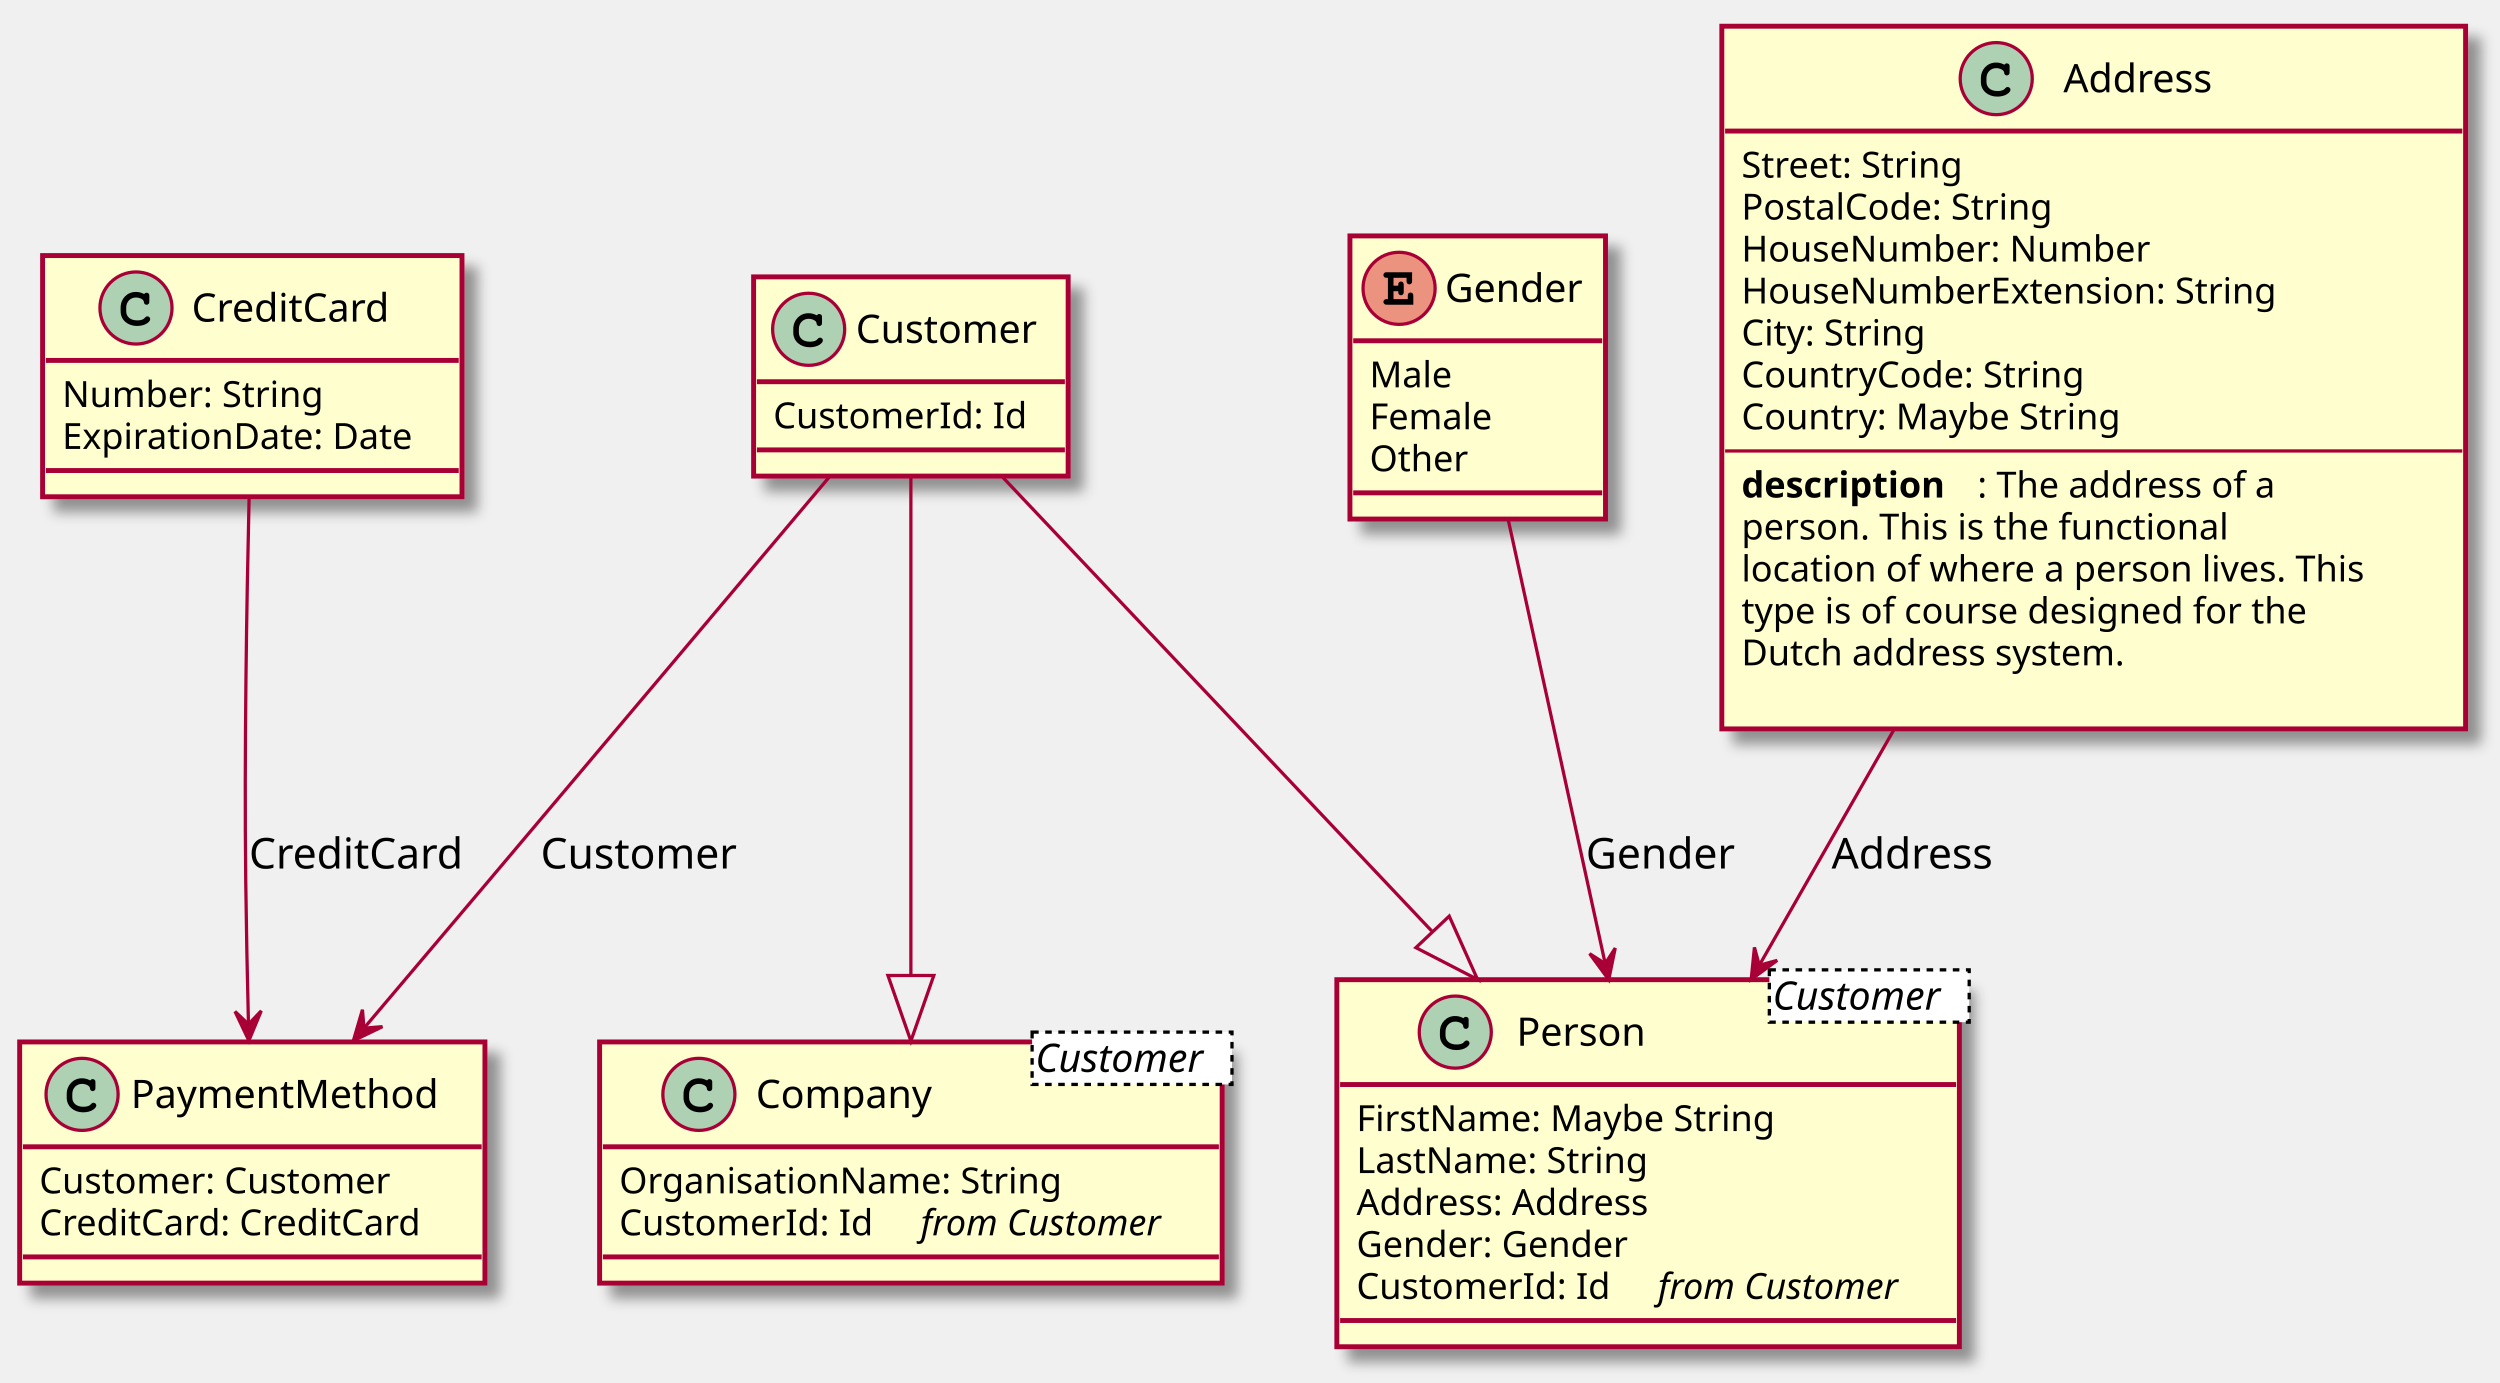
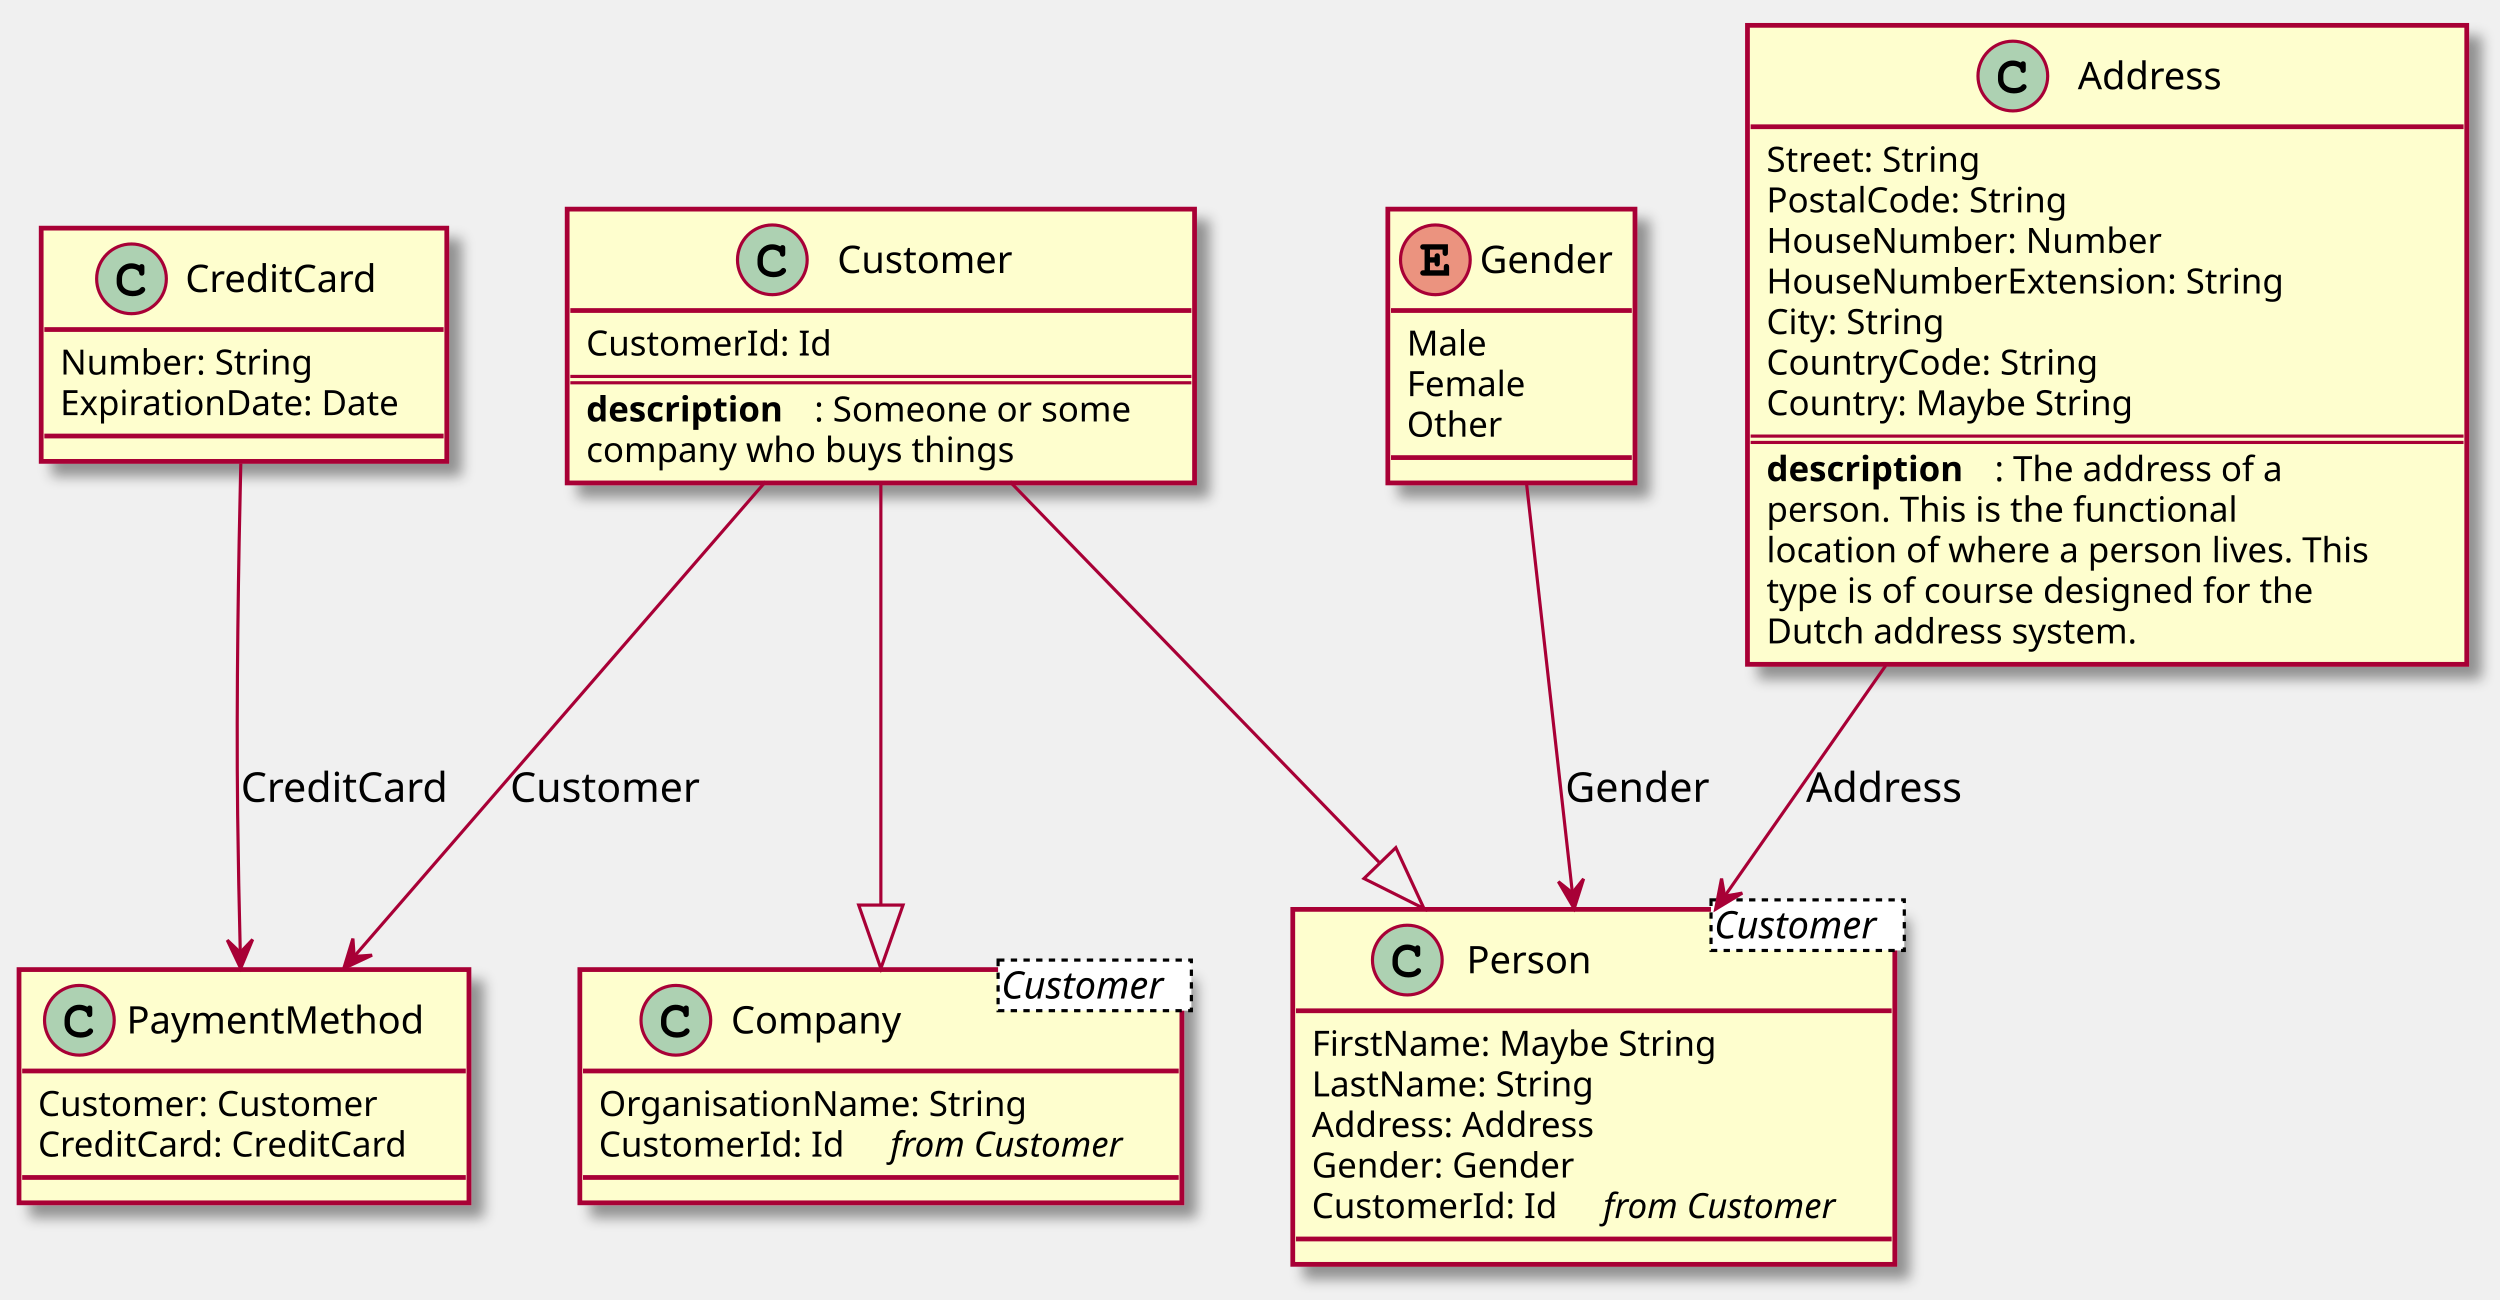
- <svg xmlns="http://www.w3.org/2000/svg" contentScriptType="application/ecmascript" contentStyleType="text/css" height="422px" preserveAspectRatio="none" style="width:763px;height:422px;" version="1.1" viewBox="0 0 763 422" width="763px" zoomAndPan="magnify">
+ <svg xmlns="http://www.w3.org/2000/svg" contentScriptType="application/ecmascript" contentStyleType="text/css" height="410px" preserveAspectRatio="none" style="width:789px;height:410px;" version="1.1" viewBox="0 0 789 410" width="789px" zoomAndPan="magnify">
  <defs>
-     <filter height="300%" id="f1074b01felqfe" width="300%" x="-1" y="-1">
+     <filter height="300%" id="fltn0k43tp52f" width="300%" x="-1" y="-1">
      <feGaussianBlur result="blurOut" stdDeviation="2.0" />
      <feColorMatrix in="blurOut" result="blurOut2" type="matrix" values="0 0 0 0 0 0 0 0 0 0 0 0 0 0 0 0 0 0 .4 0" />
      <feOffset dx="4.0" dy="4.0" in="blurOut2" result="blurOut3" />
      <feBlend in="SourceGraphic" in2="blurOut3" mode="normal" />
    </filter>
  </defs>
  <g>
-     <rect fill="#FEFECE" filter="url(#f1074b01felqfe)" height="73.609" id="CreditCard" style="stroke: #A80036; stroke-width: 1.5;" width="128" x="13" y="78" />
-     <ellipse cx="41.5" cy="94" fill="#ADD1B2" rx="11" ry="11" style="stroke: #A80036; stroke-width: 1.0;" />
-     <path d="M43.844,89.672 L44.016,89.75 C44.234,89.438 44.438,89.344 44.734,89.344 C45.031,89.344 45.312,89.484 45.469,89.75 C45.562,89.906 45.578,90.031 45.578,90.469 L45.578,91.891 C45.578,92.312 45.547,92.5 45.438,92.656 C45.266,92.875 45,93.016 44.734,93.016 C44.516,93.016 44.281,92.906 44.141,92.766 C44,92.641 43.969,92.516 43.906,92.109 C43.812,91.703 43.641,91.484 43.156,91.203 C42.688,90.953 42.078,90.797 41.5,90.797 C39.766,90.797 38.516,92.109 38.516,93.891 L38.516,94.984 C38.516,96.688 39.812,97.781 41.859,97.781 C42.625,97.781 43.312,97.656 43.734,97.391 C43.922,97.297 43.922,97.297 44.375,96.812 C44.562,96.625 44.766,96.547 44.984,96.547 C45.453,96.547 45.844,96.938 45.844,97.391 C45.844,97.781 45.516,98.234 44.938,98.641 C44.188,99.188 43.031,99.484 41.812,99.484 C38.922,99.484 36.812,97.594 36.812,95.016 L36.812,93.891 C36.812,91.172 38.812,89.094 41.438,89.094 C42.312,89.094 42.906,89.234 43.844,89.672 Z " />
-     <text fill="#000000" font-family="sans-serif" font-size="12" lengthAdjust="spacingAndGlyphs" textLength="66" x="58.5" y="98.154">CreditCard</text>
-     <line style="stroke: #A80036; stroke-width: 1.5;" x1="14" x2="140" y1="110" y2="110" />
-     <text fill="#000000" font-family="sans-serif" font-size="11" lengthAdjust="spacingAndGlyphs" textLength="87" x="19" y="124.21">Number: String</text>
-     <text fill="#000000" font-family="sans-serif" font-size="11" lengthAdjust="spacingAndGlyphs" textLength="116" x="19" y="137.015">ExpirationDate: Date</text>
-     <line style="stroke: #A80036; stroke-width: 1.5;" x1="14" x2="140" y1="143.609" y2="143.609" />
-     <rect fill="#FEFECE" filter="url(#f1074b01felqfe)" height="86.414" id="Gender" style="stroke: #A80036; stroke-width: 1.5;" width="78" x="412" y="72" />
-     <ellipse cx="427" cy="88" fill="#EB937F" rx="11" ry="11" style="stroke: #A80036; stroke-width: 1.0;" />
-     <path d="M425.297,88.875 L425.297,91.297 L429.656,91.297 L429.656,90.422 C429.656,89.938 429.688,89.797 429.797,89.641 C429.969,89.391 430.234,89.281 430.5,89.281 C430.781,89.281 431.062,89.438 431.234,89.688 C431.312,89.844 431.344,89.984 431.344,90.422 L431.344,93 L423.344,93 C422.953,93 422.719,92.953 422.578,92.828 C422.359,92.672 422.219,92.422 422.219,92.156 C422.219,91.859 422.375,91.594 422.625,91.422 C422.781,91.312 422.938,91.297 423.344,91.297 L423.594,91.297 L423.594,84.781 L423.344,84.781 C422.922,84.781 422.734,84.75 422.578,84.641 C422.359,84.469 422.219,84.219 422.219,83.938 C422.219,83.656 422.375,83.359 422.625,83.203 C422.781,83.109 422.906,83.094 423.344,83.094 L430.969,83.094 L430.969,85.641 C430.969,86.109 430.938,86.25 430.828,86.422 C430.656,86.641 430.391,86.781 430.125,86.781 C429.844,86.781 429.562,86.625 429.391,86.375 C429.312,86.219 429.281,86.047 429.281,85.641 L429.281,84.781 L425.297,84.781 L425.297,87.188 L426.75,87.188 L426.75,87.062 C426.75,86.609 426.781,86.453 426.891,86.281 C427.062,86.062 427.328,85.922 427.578,85.922 C428.031,85.922 428.344,86.234 428.406,86.703 C428.422,86.859 428.422,86.906 428.422,87.062 L428.422,88.984 C428.422,89.438 428.391,89.594 428.266,89.75 C428.109,89.969 427.844,90.109 427.594,90.109 C427.297,90.109 427.016,89.953 426.859,89.703 C426.781,89.547 426.75,89.391 426.75,88.984 L426.75,88.875 Z " />
-     <text fill="#000000" font-family="sans-serif" font-size="12" lengthAdjust="spacingAndGlyphs" textLength="46" x="441" y="92.154">Gender</text>
-     <line style="stroke: #A80036; stroke-width: 1.5;" x1="413" x2="489" y1="104" y2="104" />
-     <text fill="#000000" font-family="sans-serif" font-size="11" lengthAdjust="spacingAndGlyphs" textLength="26" x="418" y="118.21">Male</text>
-     <text fill="#000000" font-family="sans-serif" font-size="11" lengthAdjust="spacingAndGlyphs" textLength="41" x="418" y="131.015">Female</text>
-     <text fill="#000000" font-family="sans-serif" font-size="11" lengthAdjust="spacingAndGlyphs" textLength="32" x="418" y="143.82">Other</text>
-     <line style="stroke: #A80036; stroke-width: 1.5;" x1="413" x2="489" y1="150.414" y2="150.414" />
-     <rect fill="#FEFECE" filter="url(#f1074b01felqfe)" height="214.461" id="Address" style="stroke: #A80036; stroke-width: 1.5;" width="227" x="525.5" y="8" />
-     <ellipse cx="609.25" cy="24" fill="#ADD1B2" rx="11" ry="11" style="stroke: #A80036; stroke-width: 1.0;" />
-     <path d="M611.594,19.672 L611.766,19.75 C611.984,19.438 612.188,19.344 612.484,19.344 C612.781,19.344 613.062,19.484 613.219,19.75 C613.312,19.906 613.328,20.031 613.328,20.469 L613.328,21.891 C613.328,22.312 613.297,22.5 613.188,22.656 C613.016,22.875 612.75,23.016 612.484,23.016 C612.266,23.016 612.031,22.906 611.891,22.766 C611.75,22.641 611.719,22.516 611.656,22.109 C611.562,21.703 611.391,21.484 610.906,21.203 C610.438,20.953 609.828,20.797 609.25,20.797 C607.516,20.797 606.266,22.109 606.266,23.891 L606.266,24.984 C606.266,26.688 607.562,27.781 609.609,27.781 C610.375,27.781 611.062,27.656 611.484,27.391 C611.672,27.297 611.672,27.297 612.125,26.812 C612.312,26.625 612.516,26.547 612.734,26.547 C613.203,26.547 613.594,26.938 613.594,27.391 C613.594,27.781 613.266,28.234 612.688,28.641 C611.938,29.188 610.781,29.484 609.562,29.484 C606.672,29.484 604.562,27.594 604.562,25.016 L604.562,23.891 C604.562,21.172 606.562,19.094 609.188,19.094 C610.062,19.094 610.656,19.234 611.594,19.672 Z " />
-     <text fill="#000000" font-family="sans-serif" font-size="12" lengthAdjust="spacingAndGlyphs" textLength="51" x="629.75" y="28.154">Address</text>
-     <line style="stroke: #A80036; stroke-width: 1.5;" x1="526.5" x2="751.5" y1="40" y2="40" />
-     <text fill="#000000" font-family="sans-serif" font-size="11" lengthAdjust="spacingAndGlyphs" textLength="77" x="531.5" y="54.21">Street: String</text>
-     <text fill="#000000" font-family="sans-serif" font-size="11" lengthAdjust="spacingAndGlyphs" textLength="106" x="531.5" y="67.015">PostalCode: String</text>
-     <text fill="#000000" font-family="sans-serif" font-size="11" lengthAdjust="spacingAndGlyphs" textLength="134" x="531.5" y="79.82">HouseNumber: Number</text>
-     <text fill="#000000" font-family="sans-serif" font-size="11" lengthAdjust="spacingAndGlyphs" textLength="178" x="531.5" y="92.624">HouseNumberExtension: String</text>
-     <text fill="#000000" font-family="sans-serif" font-size="11" lengthAdjust="spacingAndGlyphs" textLength="63" x="531.5" y="105.429">City: String</text>
-     <text fill="#000000" font-family="sans-serif" font-size="11" lengthAdjust="spacingAndGlyphs" textLength="115" x="531.5" y="118.234">CountryCode: String</text>
-     <text fill="#000000" font-family="sans-serif" font-size="11" lengthAdjust="spacingAndGlyphs" textLength="126" x="531.5" y="131.039">Country: Maybe String</text>
-     <line style="stroke: #A80036; stroke-width: 1.0;" x1="526.5" x2="751.5" y1="137.633" y2="137.633" />
-     <text fill="#000000" font-family="sans-serif" font-size="11" font-weight="bold" lengthAdjust="spacingAndGlyphs" textLength="72" x="531.5" y="151.843">description</text>
-     <text fill="#000000" font-family="sans-serif" font-size="11" lengthAdjust="spacingAndGlyphs" textLength="106" x="603.5" y="151.843">: The address of a</text>
-     <text fill="#000000" font-family="sans-serif" font-size="11" lengthAdjust="spacingAndGlyphs" textLength="167" x="531.5" y="164.648">person. This is the functional</text>
-     <text fill="#000000" font-family="sans-serif" font-size="11" lengthAdjust="spacingAndGlyphs" textLength="215" x="531.5" y="177.453">location of where a person lives. This</text>
-     <text fill="#000000" font-family="sans-serif" font-size="11" lengthAdjust="spacingAndGlyphs" textLength="194" x="531.5" y="190.257">type is of course designed for the</text>
-     <text fill="#000000" font-family="sans-serif" font-size="11" lengthAdjust="spacingAndGlyphs" textLength="133" x="531.5" y="203.062">Dutch address system.</text>
-     <text fill="#000000" font-family="sans-serif" font-size="11" lengthAdjust="spacingAndGlyphs" textLength="0" x="535.5" y="215.867" />
-     <rect fill="#FEFECE" filter="url(#f1074b01felqfe)" height="112.023" id="Person" style="stroke: #A80036; stroke-width: 1.5;" width="190" x="408" y="299" />
-     <ellipse cx="444.15" cy="315" fill="#ADD1B2" rx="11" ry="11" style="stroke: #A80036; stroke-width: 1.0;" />
-     <path d="M446.494,310.672 L446.666,310.75 C446.884,310.438 447.087,310.344 447.384,310.344 C447.681,310.344 447.962,310.484 448.119,310.75 C448.212,310.906 448.228,311.031 448.228,311.469 L448.228,312.891 C448.228,313.312 448.197,313.5 448.087,313.656 C447.916,313.875 447.65,314.016 447.384,314.016 C447.166,314.016 446.931,313.906 446.791,313.766 C446.65,313.641 446.619,313.516 446.556,313.109 C446.462,312.703 446.291,312.484 445.806,312.203 C445.337,311.953 444.728,311.797 444.15,311.797 C442.416,311.797 441.166,313.109 441.166,314.891 L441.166,315.984 C441.166,317.688 442.462,318.781 444.509,318.781 C445.275,318.781 445.962,318.656 446.384,318.391 C446.572,318.297 446.572,318.297 447.025,317.812 C447.212,317.625 447.416,317.547 447.634,317.547 C448.103,317.547 448.494,317.938 448.494,318.391 C448.494,318.781 448.166,319.234 447.587,319.641 C446.837,320.188 445.681,320.484 444.462,320.484 C441.572,320.484 439.462,318.594 439.462,316.016 L439.462,314.891 C439.462,312.172 441.462,310.094 444.087,310.094 C444.962,310.094 445.556,310.234 446.494,310.672 Z " />
-     <text fill="#000000" font-family="sans-serif" font-size="12" lengthAdjust="spacingAndGlyphs" textLength="44" x="462.85" y="319.154">Person</text>
-     <rect fill="#FFFFFF" height="15.969" style="stroke: #000000; stroke-width: 1.0; stroke-dasharray: 2.0,2.0;" width="61" x="540" y="296" />
-     <text fill="#000000" font-family="sans-serif" font-size="12" font-style="italic" lengthAdjust="spacingAndGlyphs" textLength="59" x="541" y="308.139">Customer</text>
-     <line style="stroke: #A80036; stroke-width: 1.5;" x1="409" x2="597" y1="331" y2="331" />
-     <text fill="#000000" font-family="sans-serif" font-size="11" lengthAdjust="spacingAndGlyphs" textLength="140" x="414" y="345.21">FirstName: Maybe String</text>
-     <text fill="#000000" font-family="sans-serif" font-size="11" lengthAdjust="spacingAndGlyphs" textLength="99" x="414" y="358.015">LastName: String</text>
-     <text fill="#000000" font-family="sans-serif" font-size="11" lengthAdjust="spacingAndGlyphs" textLength="102" x="414" y="370.82">Address: Address</text>
-     <text fill="#000000" font-family="sans-serif" font-size="11" lengthAdjust="spacingAndGlyphs" textLength="92" x="414" y="383.625">Gender: Gender</text>
-     <text fill="#000000" font-family="sans-serif" font-size="11" lengthAdjust="spacingAndGlyphs" textLength="84" x="414" y="396.429">CustomerId: Id</text>
-     <text fill="#000000" font-family="sans-serif" font-size="11" font-style="italic" lengthAdjust="spacingAndGlyphs" textLength="86" x="506" y="396.429">from Customer</text>
-     <line style="stroke: #A80036; stroke-width: 1.5;" x1="409" x2="597" y1="403.023" y2="403.023" />
-     <rect fill="#FEFECE" filter="url(#f1074b01felqfe)" height="60.805" id="Customer" style="stroke: #A80036; stroke-width: 1.5;" width="96" x="230" y="84.5" />
-     <ellipse cx="246.8" cy="100.5" fill="#ADD1B2" rx="11" ry="11" style="stroke: #A80036; stroke-width: 1.0;" />
-     <path d="M249.144,96.172 L249.316,96.25 C249.534,95.938 249.738,95.844 250.034,95.844 C250.331,95.844 250.613,95.984 250.769,96.25 C250.863,96.406 250.878,96.531 250.878,96.969 L250.878,98.391 C250.878,98.812 250.847,99 250.738,99.156 C250.566,99.375 250.3,99.516 250.034,99.516 C249.816,99.516 249.581,99.406 249.441,99.266 C249.3,99.141 249.269,99.016 249.206,98.609 C249.113,98.203 248.941,97.984 248.456,97.703 C247.988,97.453 247.378,97.297 246.8,97.297 C245.066,97.297 243.816,98.609 243.816,100.391 L243.816,101.484 C243.816,103.188 245.113,104.281 247.159,104.281 C247.925,104.281 248.613,104.156 249.034,103.891 C249.222,103.797 249.222,103.797 249.675,103.312 C249.863,103.125 250.066,103.047 250.284,103.047 C250.753,103.047 251.144,103.438 251.144,103.891 C251.144,104.281 250.816,104.734 250.238,105.141 C249.488,105.688 248.331,105.984 247.113,105.984 C244.222,105.984 242.113,104.094 242.113,101.516 L242.113,100.391 C242.113,97.672 244.113,95.594 246.738,95.594 C247.613,95.594 248.206,95.734 249.144,96.172 Z " />
-     <text fill="#000000" font-family="sans-serif" font-size="12" lengthAdjust="spacingAndGlyphs" textLength="60" x="261.2" y="104.654">Customer</text>
-     <line style="stroke: #A80036; stroke-width: 1.5;" x1="231" x2="325" y1="116.5" y2="116.5" />
-     <text fill="#000000" font-family="sans-serif" font-size="11" lengthAdjust="spacingAndGlyphs" textLength="84" x="236" y="130.71">CustomerId: Id</text>
-     <line style="stroke: #A80036; stroke-width: 1.5;" x1="231" x2="325" y1="137.305" y2="137.305" />
-     <rect fill="#FEFECE" filter="url(#f1074b01felqfe)" height="73.609" id="PaymentMethod" style="stroke: #A80036; stroke-width: 1.5;" width="142" x="6" y="318" />
-     <ellipse cx="25.05" cy="334" fill="#ADD1B2" rx="11" ry="11" style="stroke: #A80036; stroke-width: 1.0;" />
-     <path d="M27.394,329.672 L27.566,329.75 C27.784,329.438 27.988,329.344 28.284,329.344 C28.581,329.344 28.863,329.484 29.019,329.75 C29.113,329.906 29.128,330.031 29.128,330.469 L29.128,331.891 C29.128,332.312 29.097,332.5 28.988,332.656 C28.816,332.875 28.55,333.016 28.284,333.016 C28.066,333.016 27.831,332.906 27.691,332.766 C27.55,332.641 27.519,332.516 27.456,332.109 C27.363,331.703 27.191,331.484 26.706,331.203 C26.238,330.953 25.628,330.797 25.05,330.797 C23.316,330.797 22.066,332.109 22.066,333.891 L22.066,334.984 C22.066,336.688 23.363,337.781 25.409,337.781 C26.175,337.781 26.863,337.656 27.284,337.391 C27.472,337.297 27.472,337.297 27.925,336.812 C28.113,336.625 28.316,336.547 28.534,336.547 C29.003,336.547 29.394,336.938 29.394,337.391 C29.394,337.781 29.066,338.234 28.488,338.641 C27.738,339.188 26.581,339.484 25.363,339.484 C22.472,339.484 20.363,337.594 20.363,335.016 L20.363,333.891 C20.363,331.172 22.363,329.094 24.988,329.094 C25.863,329.094 26.456,329.234 27.394,329.672 Z " />
-     <text fill="#000000" font-family="sans-serif" font-size="12" lengthAdjust="spacingAndGlyphs" textLength="101" x="39.95" y="338.154">PaymentMethod</text>
-     <line style="stroke: #A80036; stroke-width: 1.5;" x1="7" x2="147" y1="350" y2="350" />
-     <text fill="#000000" font-family="sans-serif" font-size="11" lengthAdjust="spacingAndGlyphs" textLength="120" x="12" y="364.21">Customer: Customer</text>
-     <text fill="#000000" font-family="sans-serif" font-size="11" lengthAdjust="spacingAndGlyphs" textLength="130" x="12" y="377.015">CreditCard: CreditCard</text>
-     <line style="stroke: #A80036; stroke-width: 1.5;" x1="7" x2="147" y1="383.609" y2="383.609" />
-     <rect fill="#FEFECE" filter="url(#f1074b01felqfe)" height="73.609" id="Company" style="stroke: #A80036; stroke-width: 1.5;" width="190" x="183" y="318" />
-     <ellipse cx="213.3" cy="334" fill="#ADD1B2" rx="11" ry="11" style="stroke: #A80036; stroke-width: 1.0;" />
-     <path d="M215.644,329.672 L215.816,329.75 C216.034,329.438 216.238,329.344 216.534,329.344 C216.831,329.344 217.113,329.484 217.269,329.75 C217.363,329.906 217.378,330.031 217.378,330.469 L217.378,331.891 C217.378,332.312 217.347,332.5 217.238,332.656 C217.066,332.875 216.8,333.016 216.534,333.016 C216.316,333.016 216.081,332.906 215.941,332.766 C215.8,332.641 215.769,332.516 215.706,332.109 C215.613,331.703 215.441,331.484 214.956,331.203 C214.488,330.953 213.878,330.797 213.3,330.797 C211.566,330.797 210.316,332.109 210.316,333.891 L210.316,334.984 C210.316,336.688 211.613,337.781 213.659,337.781 C214.425,337.781 215.113,337.656 215.534,337.391 C215.722,337.297 215.722,337.297 216.175,336.812 C216.363,336.625 216.566,336.547 216.784,336.547 C217.253,336.547 217.644,336.938 217.644,337.391 C217.644,337.781 217.316,338.234 216.738,338.641 C215.988,339.188 214.831,339.484 213.613,339.484 C210.722,339.484 208.613,337.594 208.613,335.016 L208.613,333.891 C208.613,331.172 210.613,329.094 213.238,329.094 C214.113,329.094 214.706,329.234 215.644,329.672 Z " />
-     <text fill="#000000" font-family="sans-serif" font-size="12" lengthAdjust="spacingAndGlyphs" textLength="57" x="230.7" y="338.154">Company</text>
-     <rect fill="#FFFFFF" height="15.969" style="stroke: #000000; stroke-width: 1.0; stroke-dasharray: 2.0,2.0;" width="61" x="315" y="315" />
-     <text fill="#000000" font-family="sans-serif" font-size="12" font-style="italic" lengthAdjust="spacingAndGlyphs" textLength="59" x="316" y="327.139">Customer</text>
-     <line style="stroke: #A80036; stroke-width: 1.5;" x1="184" x2="372" y1="350" y2="350" />
-     <text fill="#000000" font-family="sans-serif" font-size="11" lengthAdjust="spacingAndGlyphs" textLength="148" x="189" y="364.21">OrganisationName: String</text>
-     <text fill="#000000" font-family="sans-serif" font-size="11" lengthAdjust="spacingAndGlyphs" textLength="84" x="189" y="377.015">CustomerId: Id</text>
-     <text fill="#000000" font-family="sans-serif" font-size="11" font-style="italic" lengthAdjust="spacingAndGlyphs" textLength="86" x="281" y="377.015">from Customer</text>
-     <line style="stroke: #A80036; stroke-width: 1.5;" x1="184" x2="372" y1="383.609" y2="383.609" />
-     <path d="M578.358,222.123 C564.147,246.992 549.503,272.62 536.946,294.594 " fill="none" id="Address-Person" style="stroke: #A80036; stroke-width: 1.0;" />
-     <polygon fill="#A80036" points="534.463,298.939,542.4,293.108,536.943,294.597,535.454,289.14,534.463,298.939" style="stroke: #A80036; stroke-width: 1.0;" />
-     <text fill="#000000" font-family="sans-serif" font-size="13" lengthAdjust="spacingAndGlyphs" textLength="52" x="559" y="265.067">Address</text>
-     <path d="M460.177,158.002 C468.414,195.703 480.599,251.473 489.868,293.894 " fill="none" id="Gender-Person" style="stroke: #A80036; stroke-width: 1.0;" />
-     <polygon fill="#A80036" points="490.983,298.999,492.97,289.353,489.916,294.114,485.154,291.06,490.983,298.999" style="stroke: #A80036; stroke-width: 1.0;" />
-     <text fill="#000000" font-family="sans-serif" font-size="13" lengthAdjust="spacingAndGlyphs" textLength="47" x="484" y="265.067">Gender</text>
-     <path d="M306.041,145.662 C338.605,180.106 393.415,238.084 436.96,284.145 " fill="none" id="Customer-Person" style="stroke: #A80036; stroke-width: 1.0;" />
-     <polygon fill="none" points="442.3,279.604,450.953,298.946,432.127,289.221,442.3,279.604" style="stroke: #A80036; stroke-width: 1.0;" />
-     <path d="M253.049,145.634 C227.079,176.468 185.218,226.143 149,269 C136.677,283.582 123.151,299.557 111.183,313.683 " fill="none" id="Customer-PaymentMethod" style="stroke: #A80036; stroke-width: 1.0;" />
-     <polygon fill="#A80036" points="107.851,317.616,116.721,313.336,111.084,313.801,110.618,308.164,107.851,317.616" style="stroke: #A80036; stroke-width: 1.0;" />
-     <text fill="#000000" font-family="sans-serif" font-size="13" lengthAdjust="spacingAndGlyphs" textLength="63" x="165" y="265.067">Customer</text>
-     <path d="M76.021,152.168 C75.304,183.171 74.53,229.023 75,269 C75.167,283.197 75.491,298.726 75.83,312.581 " fill="none" id="CreditCard-PaymentMethod" style="stroke: #A80036; stroke-width: 1.0;" />
-     <polygon fill="#A80036" points="75.956,317.604,79.73,308.507,75.831,312.605,71.732,308.706,75.956,317.604" style="stroke: #A80036; stroke-width: 1.0;" />
-     <text fill="#000000" font-family="sans-serif" font-size="13" lengthAdjust="spacingAndGlyphs" textLength="68" x="76" y="265.067">CreditCard</text>
-     <path d="M278,145.662 C278,183.568 278,249.975 278,297.634 " fill="none" id="Customer-Company" style="stroke: #A80036; stroke-width: 1.0;" />
-     <polygon fill="none" points="285,297.726,278,317.726,271,297.725,285,297.726" style="stroke: #A80036; stroke-width: 1.0;" />
+     <rect fill="#FEFECE" filter="url(#fltn0k43tp52f)" height="73.609" id="CreditCard" style="stroke: #A80036; stroke-width: 1.5;" width="128" x="13" y="72" />
+     <ellipse cx="41.5" cy="88" fill="#ADD1B2" rx="11" ry="11" style="stroke: #A80036; stroke-width: 1.0;" />
+     <path d="M43.844,83.672 L44.016,83.75 C44.234,83.438 44.438,83.344 44.734,83.344 C45.031,83.344 45.312,83.484 45.469,83.75 C45.562,83.906 45.578,84.031 45.578,84.469 L45.578,85.891 C45.578,86.312 45.547,86.5 45.438,86.656 C45.266,86.875 45,87.016 44.734,87.016 C44.516,87.016 44.281,86.906 44.141,86.766 C44,86.641 43.969,86.516 43.906,86.109 C43.812,85.703 43.641,85.484 43.156,85.203 C42.688,84.953 42.078,84.797 41.5,84.797 C39.766,84.797 38.516,86.109 38.516,87.891 L38.516,88.984 C38.516,90.688 39.812,91.781 41.859,91.781 C42.625,91.781 43.312,91.656 43.734,91.391 C43.922,91.297 43.922,91.297 44.375,90.812 C44.562,90.625 44.766,90.547 44.984,90.547 C45.453,90.547 45.844,90.938 45.844,91.391 C45.844,91.781 45.516,92.234 44.938,92.641 C44.188,93.188 43.031,93.484 41.812,93.484 C38.922,93.484 36.812,91.594 36.812,89.016 L36.812,87.891 C36.812,85.172 38.812,83.094 41.438,83.094 C42.312,83.094 42.906,83.234 43.844,83.672 Z " />
+     <text fill="#000000" font-family="sans-serif" font-size="12" lengthAdjust="spacingAndGlyphs" textLength="66" x="58.5" y="92.154">CreditCard</text>
+     <line style="stroke: #A80036; stroke-width: 1.5;" x1="14" x2="140" y1="104" y2="104" />
+     <text fill="#000000" font-family="sans-serif" font-size="11" lengthAdjust="spacingAndGlyphs" textLength="87" x="19" y="118.21">Number: String</text>
+     <text fill="#000000" font-family="sans-serif" font-size="11" lengthAdjust="spacingAndGlyphs" textLength="116" x="19" y="131.015">ExpirationDate: Date</text>
+     <line style="stroke: #A80036; stroke-width: 1.5;" x1="14" x2="140" y1="137.609" y2="137.609" />
+     <rect fill="#FEFECE" filter="url(#fltn0k43tp52f)" height="86.414" id="Gender" style="stroke: #A80036; stroke-width: 1.5;" width="78" x="438" y="66" />
+     <ellipse cx="453" cy="82" fill="#EB937F" rx="11" ry="11" style="stroke: #A80036; stroke-width: 1.0;" />
+     <path d="M451.297,82.875 L451.297,85.297 L455.656,85.297 L455.656,84.422 C455.656,83.938 455.688,83.797 455.797,83.641 C455.969,83.391 456.234,83.281 456.5,83.281 C456.781,83.281 457.062,83.438 457.234,83.688 C457.312,83.844 457.344,83.984 457.344,84.422 L457.344,87 L449.344,87 C448.953,87 448.719,86.953 448.578,86.828 C448.359,86.672 448.219,86.422 448.219,86.156 C448.219,85.859 448.375,85.594 448.625,85.422 C448.781,85.312 448.938,85.297 449.344,85.297 L449.594,85.297 L449.594,78.781 L449.344,78.781 C448.922,78.781 448.734,78.75 448.578,78.641 C448.359,78.469 448.219,78.219 448.219,77.938 C448.219,77.656 448.375,77.359 448.625,77.203 C448.781,77.109 448.906,77.094 449.344,77.094 L456.969,77.094 L456.969,79.641 C456.969,80.109 456.938,80.25 456.828,80.422 C456.656,80.641 456.391,80.781 456.125,80.781 C455.844,80.781 455.562,80.625 455.391,80.375 C455.312,80.219 455.281,80.047 455.281,79.641 L455.281,78.781 L451.297,78.781 L451.297,81.188 L452.75,81.188 L452.75,81.062 C452.75,80.609 452.781,80.453 452.891,80.281 C453.062,80.062 453.328,79.922 453.578,79.922 C454.031,79.922 454.344,80.234 454.406,80.703 C454.422,80.859 454.422,80.906 454.422,81.062 L454.422,82.984 C454.422,83.438 454.391,83.594 454.266,83.75 C454.109,83.969 453.844,84.109 453.594,84.109 C453.297,84.109 453.016,83.953 452.859,83.703 C452.781,83.547 452.75,83.391 452.75,82.984 L452.75,82.875 Z " />
+     <text fill="#000000" font-family="sans-serif" font-size="12" lengthAdjust="spacingAndGlyphs" textLength="46" x="467" y="86.154">Gender</text>
+     <line style="stroke: #A80036; stroke-width: 1.5;" x1="439" x2="515" y1="98" y2="98" />
+     <text fill="#000000" font-family="sans-serif" font-size="11" lengthAdjust="spacingAndGlyphs" textLength="26" x="444" y="112.21">Male</text>
+     <text fill="#000000" font-family="sans-serif" font-size="11" lengthAdjust="spacingAndGlyphs" textLength="41" x="444" y="125.015">Female</text>
+     <text fill="#000000" font-family="sans-serif" font-size="11" lengthAdjust="spacingAndGlyphs" textLength="32" x="444" y="137.82">Other</text>
+     <line style="stroke: #A80036; stroke-width: 1.5;" x1="439" x2="515" y1="144.414" y2="144.414" />
+     <rect fill="#FEFECE" filter="url(#fltn0k43tp52f)" height="201.656" id="Address" style="stroke: #A80036; stroke-width: 1.5;" width="227" x="551.5" y="8" />
+     <ellipse cx="635.25" cy="24" fill="#ADD1B2" rx="11" ry="11" style="stroke: #A80036; stroke-width: 1.0;" />
+     <path d="M637.594,19.672 L637.766,19.75 C637.984,19.438 638.188,19.344 638.484,19.344 C638.781,19.344 639.062,19.484 639.219,19.75 C639.312,19.906 639.328,20.031 639.328,20.469 L639.328,21.891 C639.328,22.312 639.297,22.5 639.188,22.656 C639.016,22.875 638.75,23.016 638.484,23.016 C638.266,23.016 638.031,22.906 637.891,22.766 C637.75,22.641 637.719,22.516 637.656,22.109 C637.562,21.703 637.391,21.484 636.906,21.203 C636.438,20.953 635.828,20.797 635.25,20.797 C633.516,20.797 632.266,22.109 632.266,23.891 L632.266,24.984 C632.266,26.688 633.562,27.781 635.609,27.781 C636.375,27.781 637.062,27.656 637.484,27.391 C637.672,27.297 637.672,27.297 638.125,26.812 C638.312,26.625 638.516,26.547 638.734,26.547 C639.203,26.547 639.594,26.938 639.594,27.391 C639.594,27.781 639.266,28.234 638.688,28.641 C637.938,29.188 636.781,29.484 635.562,29.484 C632.672,29.484 630.562,27.594 630.562,25.016 L630.562,23.891 C630.562,21.172 632.562,19.094 635.188,19.094 C636.062,19.094 636.656,19.234 637.594,19.672 Z " />
+     <text fill="#000000" font-family="sans-serif" font-size="12" lengthAdjust="spacingAndGlyphs" textLength="51" x="655.75" y="28.154">Address</text>
+     <line style="stroke: #A80036; stroke-width: 1.5;" x1="552.5" x2="777.5" y1="40" y2="40" />
+     <text fill="#000000" font-family="sans-serif" font-size="11" lengthAdjust="spacingAndGlyphs" textLength="77" x="557.5" y="54.21">Street: String</text>
+     <text fill="#000000" font-family="sans-serif" font-size="11" lengthAdjust="spacingAndGlyphs" textLength="106" x="557.5" y="67.015">PostalCode: String</text>
+     <text fill="#000000" font-family="sans-serif" font-size="11" lengthAdjust="spacingAndGlyphs" textLength="134" x="557.5" y="79.82">HouseNumber: Number</text>
+     <text fill="#000000" font-family="sans-serif" font-size="11" lengthAdjust="spacingAndGlyphs" textLength="178" x="557.5" y="92.624">HouseNumberExtension: String</text>
+     <text fill="#000000" font-family="sans-serif" font-size="11" lengthAdjust="spacingAndGlyphs" textLength="63" x="557.5" y="105.429">City: String</text>
+     <text fill="#000000" font-family="sans-serif" font-size="11" lengthAdjust="spacingAndGlyphs" textLength="115" x="557.5" y="118.234">CountryCode: String</text>
+     <text fill="#000000" font-family="sans-serif" font-size="11" lengthAdjust="spacingAndGlyphs" textLength="126" x="557.5" y="131.039">Country: Maybe String</text>
+     <line style="stroke: #A80036; stroke-width: 1.0;" x1="552.5" x2="777.5" y1="137.633" y2="137.633" />
+     <line style="stroke: #A80036; stroke-width: 1.0;" x1="552.5" x2="777.5" y1="139.633" y2="139.633" />
+     <text fill="#000000" font-family="sans-serif" font-size="11" font-weight="bold" lengthAdjust="spacingAndGlyphs" textLength="72" x="557.5" y="151.843">description</text>
+     <text fill="#000000" font-family="sans-serif" font-size="11" lengthAdjust="spacingAndGlyphs" textLength="106" x="629.5" y="151.843">: The address of a</text>
+     <text fill="#000000" font-family="sans-serif" font-size="11" lengthAdjust="spacingAndGlyphs" textLength="167" x="557.5" y="164.648">person. This is the functional</text>
+     <text fill="#000000" font-family="sans-serif" font-size="11" lengthAdjust="spacingAndGlyphs" textLength="215" x="557.5" y="177.453">location of where a person lives. This</text>
+     <text fill="#000000" font-family="sans-serif" font-size="11" lengthAdjust="spacingAndGlyphs" textLength="194" x="557.5" y="190.257">type is of course designed for the</text>
+     <text fill="#000000" font-family="sans-serif" font-size="11" lengthAdjust="spacingAndGlyphs" textLength="133" x="557.5" y="203.062">Dutch address system.</text>
+     <rect fill="#FEFECE" filter="url(#fltn0k43tp52f)" height="112.023" id="Person" style="stroke: #A80036; stroke-width: 1.5;" width="190" x="408" y="287" />
+     <ellipse cx="444.15" cy="303" fill="#ADD1B2" rx="11" ry="11" style="stroke: #A80036; stroke-width: 1.0;" />
+     <path d="M446.494,298.672 L446.666,298.75 C446.884,298.438 447.087,298.344 447.384,298.344 C447.681,298.344 447.962,298.484 448.119,298.75 C448.212,298.906 448.228,299.031 448.228,299.469 L448.228,300.891 C448.228,301.312 448.197,301.5 448.087,301.656 C447.916,301.875 447.65,302.016 447.384,302.016 C447.166,302.016 446.931,301.906 446.791,301.766 C446.65,301.641 446.619,301.516 446.556,301.109 C446.462,300.703 446.291,300.484 445.806,300.203 C445.337,299.953 444.728,299.797 444.15,299.797 C442.416,299.797 441.166,301.109 441.166,302.891 L441.166,303.984 C441.166,305.688 442.462,306.781 444.509,306.781 C445.275,306.781 445.962,306.656 446.384,306.391 C446.572,306.297 446.572,306.297 447.025,305.812 C447.212,305.625 447.416,305.547 447.634,305.547 C448.103,305.547 448.494,305.938 448.494,306.391 C448.494,306.781 448.166,307.234 447.587,307.641 C446.837,308.188 445.681,308.484 444.462,308.484 C441.572,308.484 439.462,306.594 439.462,304.016 L439.462,302.891 C439.462,300.172 441.462,298.094 444.087,298.094 C444.962,298.094 445.556,298.234 446.494,298.672 Z " />
+     <text fill="#000000" font-family="sans-serif" font-size="12" lengthAdjust="spacingAndGlyphs" textLength="44" x="462.85" y="307.154">Person</text>
+     <rect fill="#FFFFFF" height="15.969" style="stroke: #000000; stroke-width: 1.0; stroke-dasharray: 2.0,2.0;" width="61" x="540" y="284" />
+     <text fill="#000000" font-family="sans-serif" font-size="12" font-style="italic" lengthAdjust="spacingAndGlyphs" textLength="59" x="541" y="296.139">Customer</text>
+     <line style="stroke: #A80036; stroke-width: 1.5;" x1="409" x2="597" y1="319" y2="319" />
+     <text fill="#000000" font-family="sans-serif" font-size="11" lengthAdjust="spacingAndGlyphs" textLength="140" x="414" y="333.21">FirstName: Maybe String</text>
+     <text fill="#000000" font-family="sans-serif" font-size="11" lengthAdjust="spacingAndGlyphs" textLength="99" x="414" y="346.015">LastName: String</text>
+     <text fill="#000000" font-family="sans-serif" font-size="11" lengthAdjust="spacingAndGlyphs" textLength="102" x="414" y="358.82">Address: Address</text>
+     <text fill="#000000" font-family="sans-serif" font-size="11" lengthAdjust="spacingAndGlyphs" textLength="92" x="414" y="371.625">Gender: Gender</text>
+     <text fill="#000000" font-family="sans-serif" font-size="11" lengthAdjust="spacingAndGlyphs" textLength="84" x="414" y="384.429">CustomerId: Id</text>
+     <text fill="#000000" font-family="sans-serif" font-size="11" font-style="italic" lengthAdjust="spacingAndGlyphs" textLength="86" x="506" y="384.429">from Customer</text>
+     <line style="stroke: #A80036; stroke-width: 1.5;" x1="409" x2="597" y1="391.023" y2="391.023" />
+     <rect fill="#FEFECE" filter="url(#fltn0k43tp52f)" height="86.414" id="Customer" style="stroke: #A80036; stroke-width: 1.5;" width="198" x="179" y="66" />
+     <ellipse cx="243.75" cy="82" fill="#ADD1B2" rx="11" ry="11" style="stroke: #A80036; stroke-width: 1.0;" />
+     <path d="M246.094,77.672 L246.266,77.75 C246.484,77.438 246.688,77.344 246.984,77.344 C247.281,77.344 247.562,77.484 247.719,77.75 C247.812,77.906 247.828,78.031 247.828,78.469 L247.828,79.891 C247.828,80.312 247.797,80.5 247.688,80.656 C247.516,80.875 247.25,81.016 246.984,81.016 C246.766,81.016 246.531,80.906 246.391,80.766 C246.25,80.641 246.219,80.516 246.156,80.109 C246.062,79.703 245.891,79.484 245.406,79.203 C244.938,78.953 244.328,78.797 243.75,78.797 C242.016,78.797 240.766,80.109 240.766,81.891 L240.766,82.984 C240.766,84.688 242.062,85.781 244.109,85.781 C244.875,85.781 245.562,85.656 245.984,85.391 C246.172,85.297 246.172,85.297 246.625,84.812 C246.812,84.625 247.016,84.547 247.234,84.547 C247.703,84.547 248.094,84.938 248.094,85.391 C248.094,85.781 247.766,86.234 247.188,86.641 C246.438,87.188 245.281,87.484 244.062,87.484 C241.172,87.484 239.062,85.594 239.062,83.016 L239.062,81.891 C239.062,79.172 241.062,77.094 243.688,77.094 C244.562,77.094 245.156,77.234 246.094,77.672 Z " />
+     <text fill="#000000" font-family="sans-serif" font-size="12" lengthAdjust="spacingAndGlyphs" textLength="60" x="264.25" y="86.154">Customer</text>
+     <line style="stroke: #A80036; stroke-width: 1.5;" x1="180" x2="376" y1="98" y2="98" />
+     <text fill="#000000" font-family="sans-serif" font-size="11" lengthAdjust="spacingAndGlyphs" textLength="84" x="185" y="112.21">CustomerId: Id</text>
+     <line style="stroke: #A80036; stroke-width: 1.0;" x1="180" x2="376" y1="118.805" y2="118.805" />
+     <line style="stroke: #A80036; stroke-width: 1.0;" x1="180" x2="376" y1="120.805" y2="120.805" />
+     <text fill="#000000" font-family="sans-serif" font-size="11" font-weight="bold" lengthAdjust="spacingAndGlyphs" textLength="72" x="185" y="133.015">description</text>
+     <text fill="#000000" font-family="sans-serif" font-size="11" lengthAdjust="spacingAndGlyphs" textLength="114" x="257" y="133.015">: Someone or some</text>
+     <text fill="#000000" font-family="sans-serif" font-size="11" lengthAdjust="spacingAndGlyphs" textLength="148" x="185" y="145.82">company who buys things</text>
+     <rect fill="#FEFECE" filter="url(#fltn0k43tp52f)" height="73.609" id="PaymentMethod" style="stroke: #A80036; stroke-width: 1.5;" width="142" x="6" y="306" />
+     <ellipse cx="25.05" cy="322" fill="#ADD1B2" rx="11" ry="11" style="stroke: #A80036; stroke-width: 1.0;" />
+     <path d="M27.394,317.672 L27.566,317.75 C27.784,317.438 27.988,317.344 28.284,317.344 C28.581,317.344 28.863,317.484 29.019,317.75 C29.113,317.906 29.128,318.031 29.128,318.469 L29.128,319.891 C29.128,320.312 29.097,320.5 28.988,320.656 C28.816,320.875 28.55,321.016 28.284,321.016 C28.066,321.016 27.831,320.906 27.691,320.766 C27.55,320.641 27.519,320.516 27.456,320.109 C27.363,319.703 27.191,319.484 26.706,319.203 C26.238,318.953 25.628,318.797 25.05,318.797 C23.316,318.797 22.066,320.109 22.066,321.891 L22.066,322.984 C22.066,324.688 23.363,325.781 25.409,325.781 C26.175,325.781 26.863,325.656 27.284,325.391 C27.472,325.297 27.472,325.297 27.925,324.812 C28.113,324.625 28.316,324.547 28.534,324.547 C29.003,324.547 29.394,324.938 29.394,325.391 C29.394,325.781 29.066,326.234 28.488,326.641 C27.738,327.188 26.581,327.484 25.363,327.484 C22.472,327.484 20.363,325.594 20.363,323.016 L20.363,321.891 C20.363,319.172 22.363,317.094 24.988,317.094 C25.863,317.094 26.456,317.234 27.394,317.672 Z " />
+     <text fill="#000000" font-family="sans-serif" font-size="12" lengthAdjust="spacingAndGlyphs" textLength="101" x="39.95" y="326.154">PaymentMethod</text>
+     <line style="stroke: #A80036; stroke-width: 1.5;" x1="7" x2="147" y1="338" y2="338" />
+     <text fill="#000000" font-family="sans-serif" font-size="11" lengthAdjust="spacingAndGlyphs" textLength="120" x="12" y="352.21">Customer: Customer</text>
+     <text fill="#000000" font-family="sans-serif" font-size="11" lengthAdjust="spacingAndGlyphs" textLength="130" x="12" y="365.015">CreditCard: CreditCard</text>
+     <line style="stroke: #A80036; stroke-width: 1.5;" x1="7" x2="147" y1="371.609" y2="371.609" />
+     <rect fill="#FEFECE" filter="url(#fltn0k43tp52f)" height="73.609" id="Company" style="stroke: #A80036; stroke-width: 1.5;" width="190" x="183" y="306" />
+     <ellipse cx="213.3" cy="322" fill="#ADD1B2" rx="11" ry="11" style="stroke: #A80036; stroke-width: 1.0;" />
+     <path d="M215.644,317.672 L215.816,317.75 C216.034,317.438 216.238,317.344 216.534,317.344 C216.831,317.344 217.113,317.484 217.269,317.75 C217.363,317.906 217.378,318.031 217.378,318.469 L217.378,319.891 C217.378,320.312 217.347,320.5 217.238,320.656 C217.066,320.875 216.8,321.016 216.534,321.016 C216.316,321.016 216.081,320.906 215.941,320.766 C215.8,320.641 215.769,320.516 215.706,320.109 C215.613,319.703 215.441,319.484 214.956,319.203 C214.488,318.953 213.878,318.797 213.3,318.797 C211.566,318.797 210.316,320.109 210.316,321.891 L210.316,322.984 C210.316,324.688 211.613,325.781 213.659,325.781 C214.425,325.781 215.113,325.656 215.534,325.391 C215.722,325.297 215.722,325.297 216.175,324.812 C216.363,324.625 216.566,324.547 216.784,324.547 C217.253,324.547 217.644,324.938 217.644,325.391 C217.644,325.781 217.316,326.234 216.738,326.641 C215.988,327.188 214.831,327.484 213.613,327.484 C210.722,327.484 208.613,325.594 208.613,323.016 L208.613,321.891 C208.613,319.172 210.613,317.094 213.238,317.094 C214.113,317.094 214.706,317.234 215.644,317.672 Z " />
+     <text fill="#000000" font-family="sans-serif" font-size="12" lengthAdjust="spacingAndGlyphs" textLength="57" x="230.7" y="326.154">Company</text>
+     <rect fill="#FFFFFF" height="15.969" style="stroke: #000000; stroke-width: 1.0; stroke-dasharray: 2.0,2.0;" width="61" x="315" y="303" />
+     <text fill="#000000" font-family="sans-serif" font-size="12" font-style="italic" lengthAdjust="spacingAndGlyphs" textLength="59" x="316" y="315.139">Customer</text>
+     <line style="stroke: #A80036; stroke-width: 1.5;" x1="184" x2="372" y1="338" y2="338" />
+     <text fill="#000000" font-family="sans-serif" font-size="11" lengthAdjust="spacingAndGlyphs" textLength="148" x="189" y="352.21">OrganisationName: String</text>
+     <text fill="#000000" font-family="sans-serif" font-size="11" lengthAdjust="spacingAndGlyphs" textLength="84" x="189" y="365.015">CustomerId: Id</text>
+     <text fill="#000000" font-family="sans-serif" font-size="11" font-style="italic" lengthAdjust="spacingAndGlyphs" textLength="86" x="281" y="365.015">from Customer</text>
+     <line style="stroke: #A80036; stroke-width: 1.5;" x1="184" x2="372" y1="371.609" y2="371.609" />
+     <path d="M595.122,210.072 C577.861,234.791 559.914,260.494 544.495,282.575 " fill="none" id="Address-Person" style="stroke: #A80036; stroke-width: 1.0;" />
+     <polygon fill="#A80036" points="541.446,286.942,549.879,281.854,544.309,282.843,543.321,277.273,541.446,286.942" style="stroke: #A80036; stroke-width: 1.0;" />
+     <text fill="#000000" font-family="sans-serif" font-size="13" lengthAdjust="spacingAndGlyphs" textLength="52" x="570" y="253.067">Address</text>
+     <path d="M481.708,152.013 C485.756,188.129 491.644,240.666 496.202,281.344 " fill="none" id="Gender-Person" style="stroke: #A80036; stroke-width: 1.0;" />
+     <polygon fill="#A80036" points="496.808,286.749,499.78,277.359,496.251,281.78,491.83,278.251,496.808,286.749" style="stroke: #A80036; stroke-width: 1.0;" />
+     <text fill="#000000" font-family="sans-serif" font-size="13" lengthAdjust="spacingAndGlyphs" textLength="47" x="494" y="253.067">Gender</text>
+     <path d="M318.746,152.013 C351.198,185.476 397.323,233.035 435.304,272.198 " fill="none" id="Customer-Person" style="stroke: #A80036; stroke-width: 1.0;" />
+     <polygon fill="none" points="440.517,267.519,449.416,286.749,430.467,277.265,440.517,267.519" style="stroke: #A80036; stroke-width: 1.0;" />
+     <path d="M241.6,152.013 C204.777,194.517 148.247,259.764 111.951,301.659 " fill="none" id="Customer-PaymentMethod" style="stroke: #A80036; stroke-width: 1.0;" />
+     <polygon fill="#A80036" points="108.503,305.638,117.419,301.454,111.776,301.859,111.372,296.217,108.503,305.638" style="stroke: #A80036; stroke-width: 1.0;" />
+     <text fill="#000000" font-family="sans-serif" font-size="13" lengthAdjust="spacingAndGlyphs" textLength="63" x="161" y="253.067">Customer</text>
+     <path d="M75.995,146.246 C75.294,175.999 74.556,219.228 75,257 C75.167,271.197 75.491,286.726 75.83,300.581 " fill="none" id="CreditCard-PaymentMethod" style="stroke: #A80036; stroke-width: 1.0;" />
+     <polygon fill="#A80036" points="75.956,305.604,79.73,296.507,75.831,300.605,71.732,296.706,75.956,305.604" style="stroke: #A80036; stroke-width: 1.0;" />
+     <text fill="#000000" font-family="sans-serif" font-size="13" lengthAdjust="spacingAndGlyphs" textLength="68" x="76" y="253.067">CreditCard</text>
+     <path d="M278,152.013 C278,189.375 278,244.311 278,285.511 " fill="none" id="Customer-Company" style="stroke: #A80036; stroke-width: 1.0;" />
+     <polygon fill="none" points="285,285.638,278,305.638,271,285.638,285,285.638" style="stroke: #A80036; stroke-width: 1.0;" />
  </g>
</svg>
